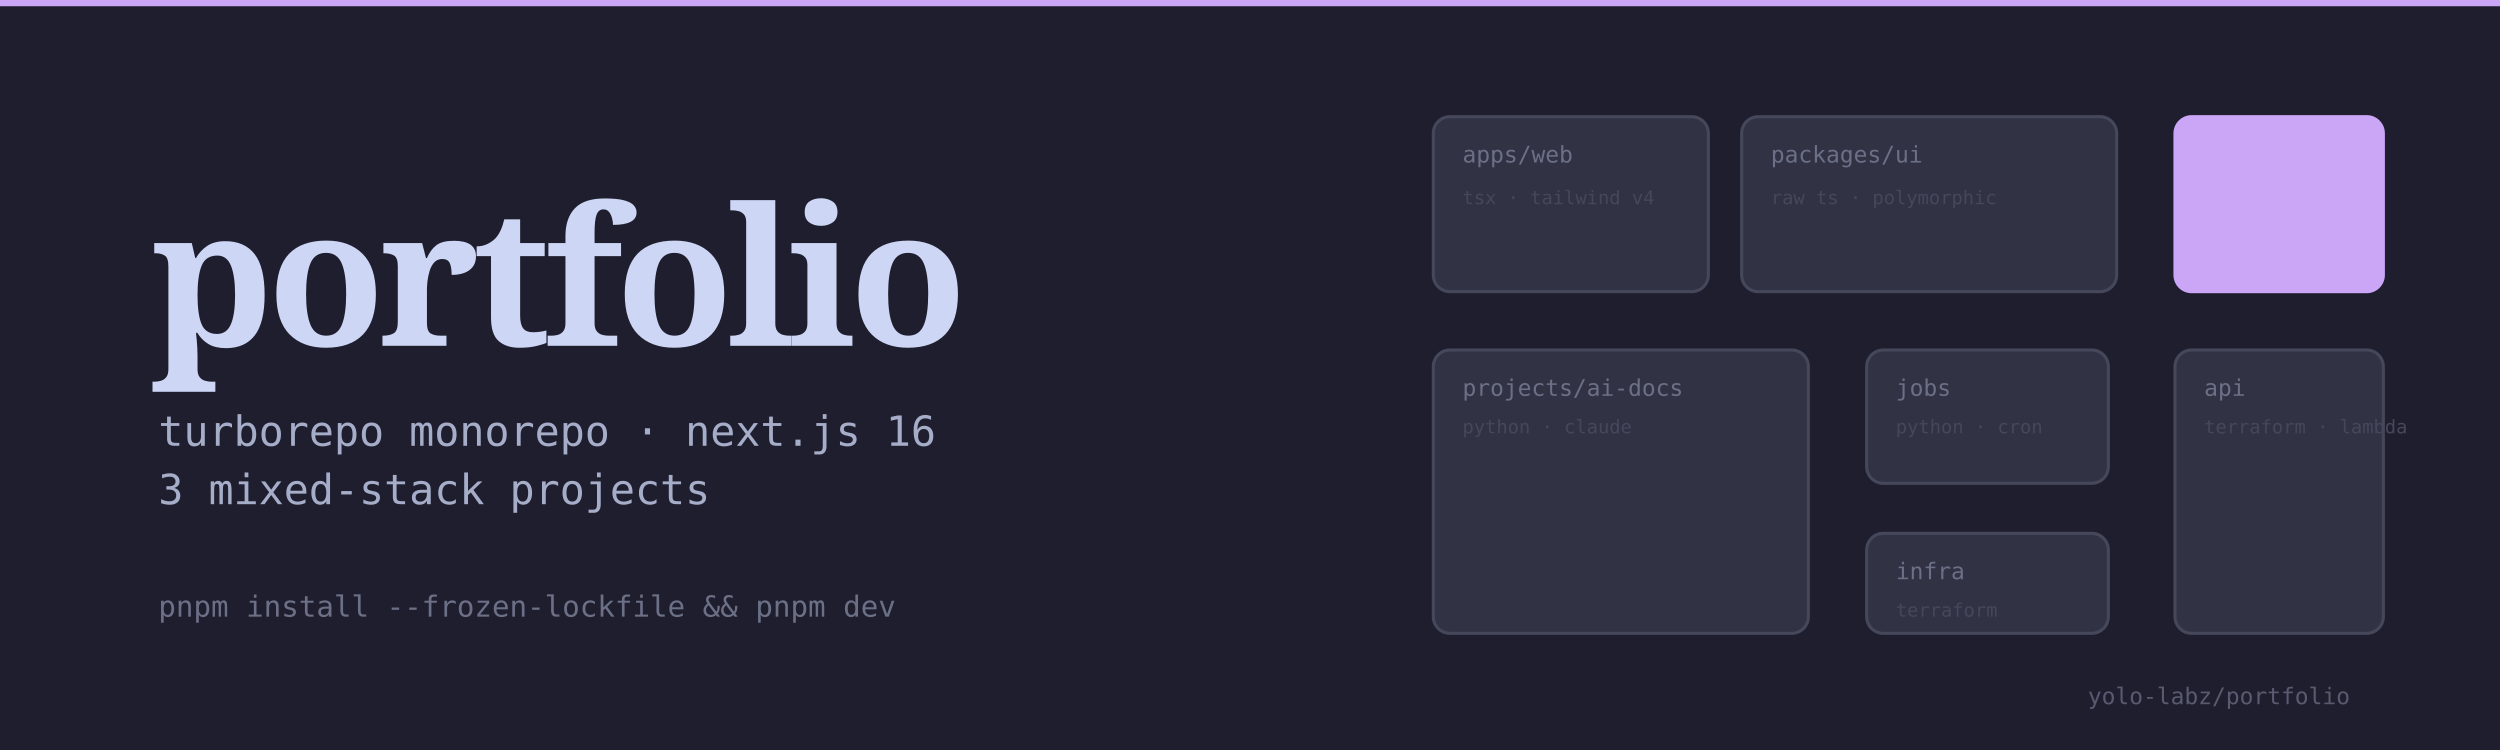
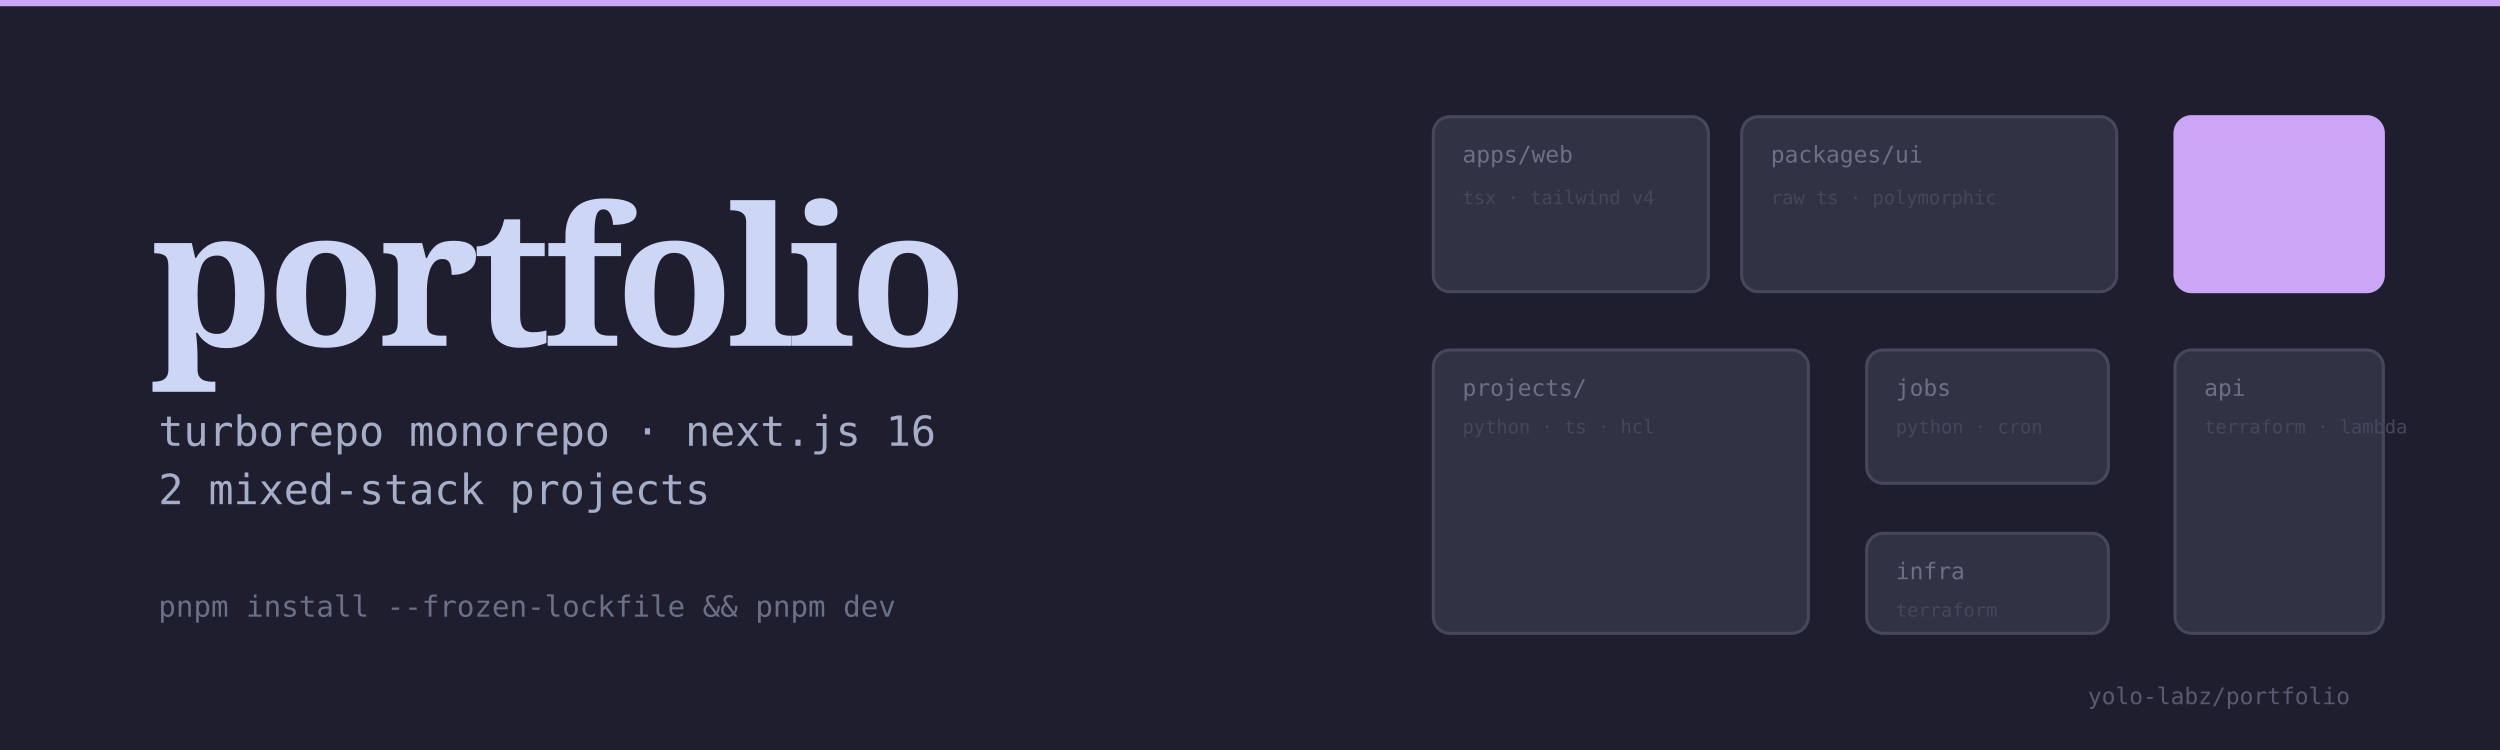
<svg xmlns="http://www.w3.org/2000/svg" viewBox="0 0 1200 360" role="img" aria-labelledby="portfolio-hero-title portfolio-hero-desc">
  <rect width="1200" height="360" fill="#1e1e2e" />
  <rect x="0" y="0" width="1200" height="3" fill="#cba6f7" />
  <g font-family="ui-serif,Georgia,'Iowan Old Style','Apple Garamond',serif" fill="#cdd6f4">
    <text x="72" y="166" font-size="92" font-weight="700" letter-spacing="-3">portfolio</text>
  </g>
  <g font-family="ui-monospace,'JetBrains Mono','Fira Code',Menlo,monospace" fill="#a6adc8">
    <text x="76" y="214" font-size="20">turborepo monorepo · next.js 16</text>
-     <text x="76" y="242" font-size="20">3 mixed-stack projects</text>
+     <text x="76" y="242" font-size="20">2 mixed-stack projects</text>
  </g>
  <g font-family="ui-monospace,'JetBrains Mono','Fira Code',Menlo,monospace" fill="#6c7086">
    <text x="76" y="296" font-size="14">pnpm install --frozen-lockfile &amp;&amp; pnpm dev</text>
  </g>
  <g transform="translate(688,56)" fill="none">
    <rect x="0" y="0" width="132" height="84" rx="8" fill="#313244" stroke="#45475a" stroke-width="1.5" />
    <rect x="148" y="0" width="180" height="84" rx="8" fill="#313244" stroke="#45475a" stroke-width="1.5" />
    <rect x="356" y="0" width="100" height="84" rx="8" fill="#cba6f7" stroke="#cba6f7" stroke-width="1.5" />
    <rect x="0" y="112" width="180" height="136" rx="8" fill="#313244" stroke="#45475a" stroke-width="1.5" />
    <rect x="208" y="112" width="116" height="64" rx="8" fill="#313244" stroke="#45475a" stroke-width="1.5" />
    <rect x="208" y="200" width="116" height="48" rx="8" fill="#313244" stroke="#45475a" stroke-width="1.5" />
    <rect x="356" y="112" width="100" height="136" rx="8" fill="#313244" stroke="#45475a" stroke-width="1.5" />
    <g font-family="ui-monospace,'JetBrains Mono','Fira Code',Menlo,monospace" fill="#6c7086" font-size="11">
      <text x="14" y="22">apps/web</text>
      <text x="162" y="22">packages/ui</text>
-       <text x="14" y="134">projects/ai-docs</text>
+       <text x="14" y="134">projects/</text>
      <text x="222" y="134">jobs</text>
      <text x="222" y="222">infra</text>
      <text x="370" y="134">api</text>
    </g>
    <g font-family="ui-monospace,'JetBrains Mono','Fira Code',Menlo,monospace" fill="#45475a" font-size="9">
      <text x="14" y="42">tsx · tailwind v4</text>
      <text x="162" y="42">raw ts · polymorphic</text>
-       <text x="14" y="152">python · claude</text>
+       <text x="14" y="152">python · ts · hcl</text>
      <text x="222" y="152">python · cron</text>
      <text x="222" y="240">terraform</text>
      <text x="370" y="152">terraform · lambda</text>
    </g>
  </g>
  <g font-family="ui-monospace,'JetBrains Mono','Fira Code',Menlo,monospace" fill="#585b70">
    <text x="1128" y="338" font-size="11" text-anchor="end">yolo-labz/portfolio</text>
  </g>
</svg>
